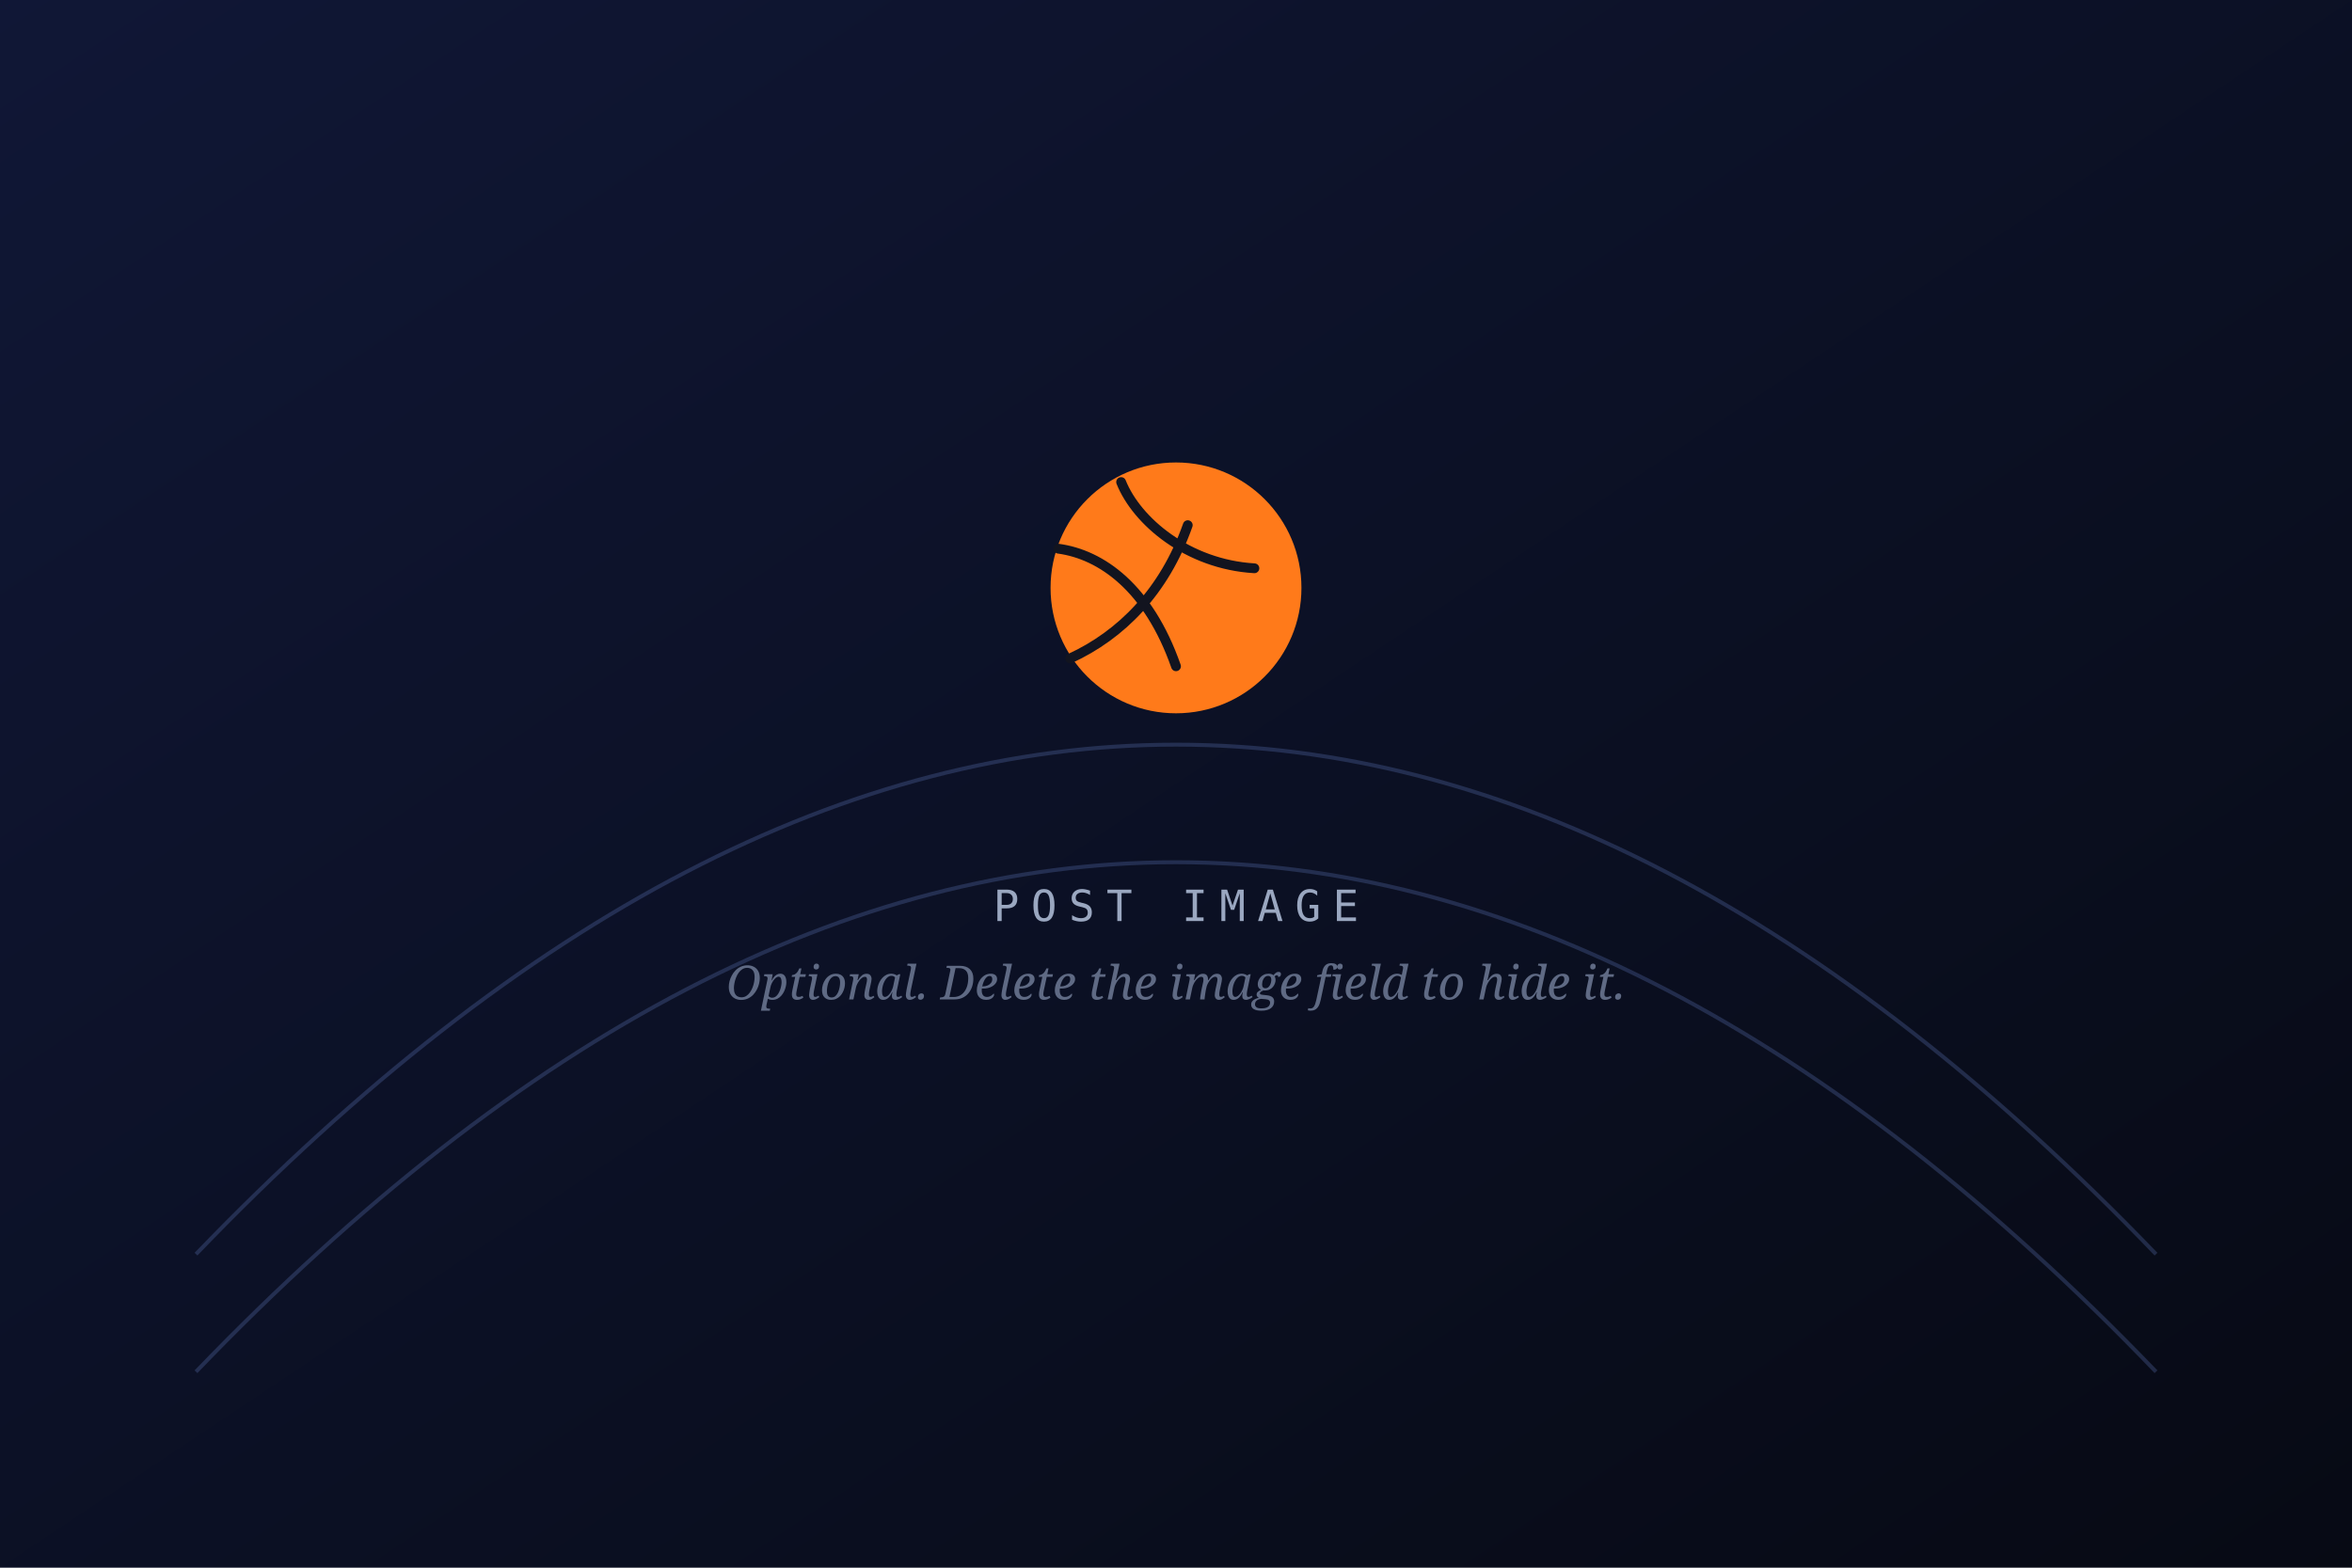
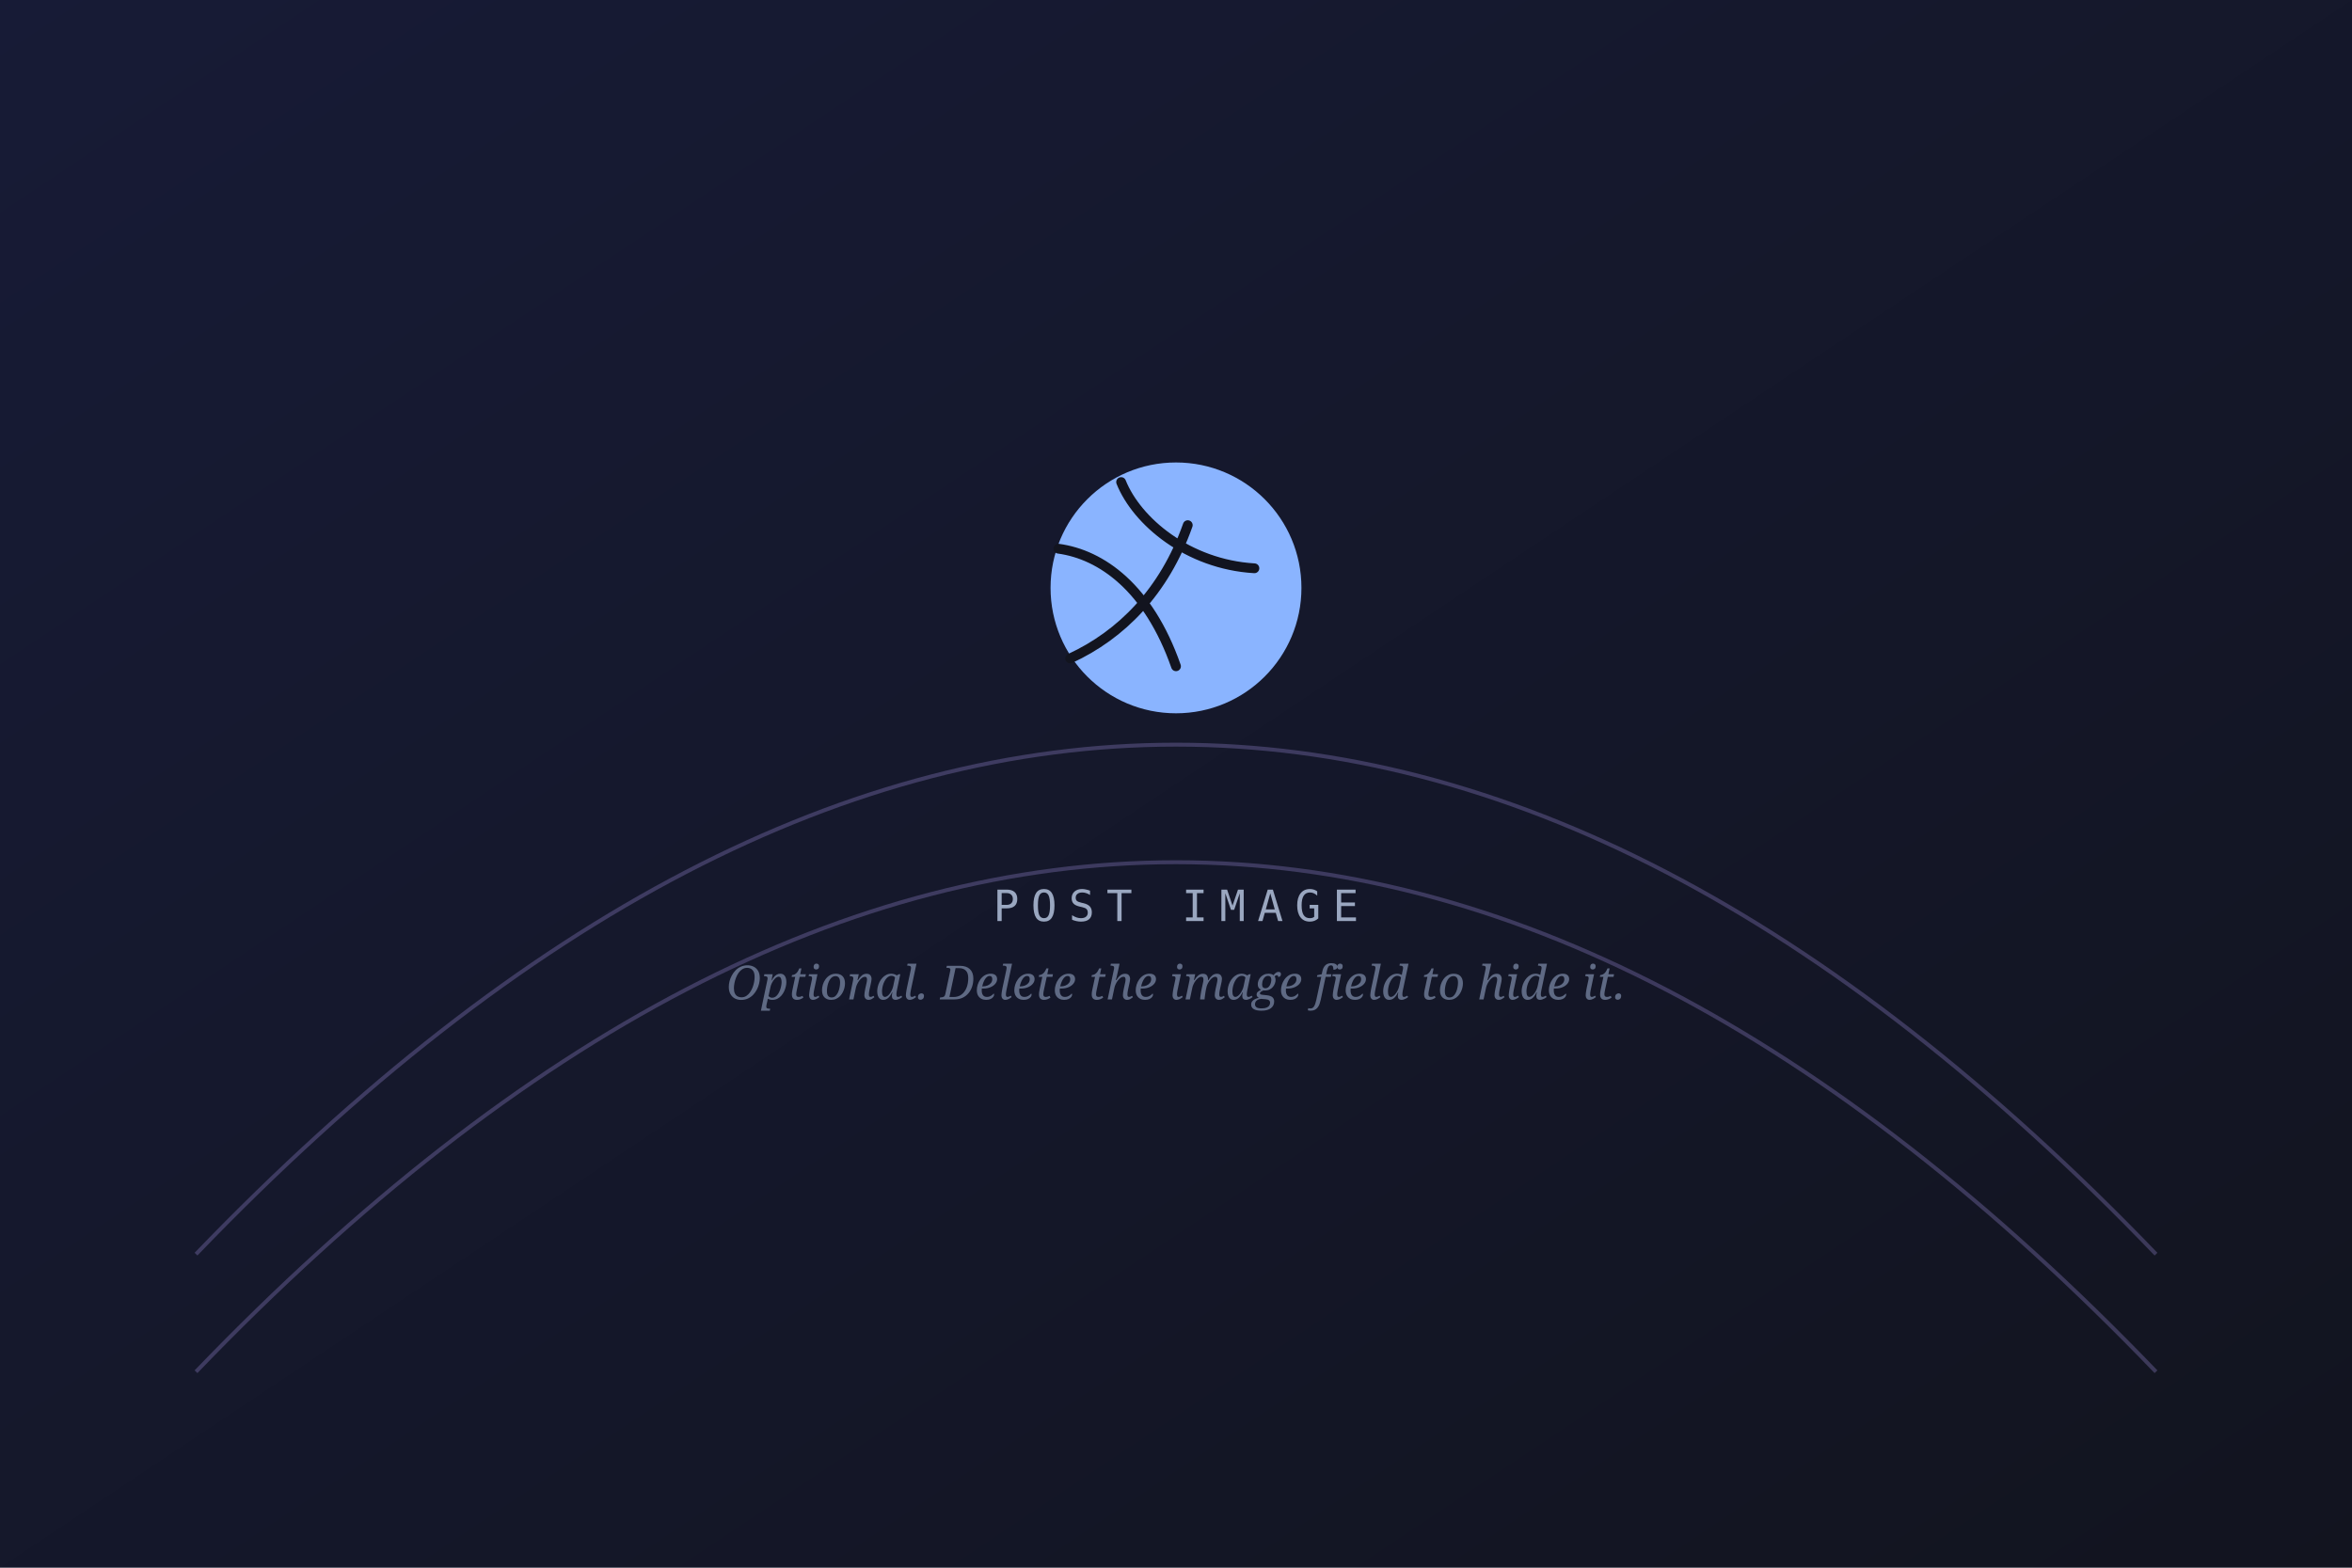
<svg xmlns="http://www.w3.org/2000/svg" viewBox="0 0 1200 800">
  <defs>
    <linearGradient id="bg" x1="0" y1="0" x2="1" y2="1">
-       <stop offset="0" stop-color="#101736" />
-       <stop offset="1" stop-color="#070a14" />
+       <stop offset="0" stop-color="#171b36" />
+       <stop offset="1" stop-color="#12141f" />
    </linearGradient>
  </defs>
  <rect width="1200" height="800" fill="url(#bg)" />
-   <g stroke="#6d8bd6" stroke-opacity=".25" stroke-width="2" fill="none">
+   <g stroke="#b9a6ff" stroke-opacity=".25" stroke-width="2" fill="none">
    <path d="M100 640 Q 600 120 1100 640" />
    <path d="M100 700 Q 600 180 1100 700" />
  </g>
-   <circle cx="600" cy="300" r="64" fill="#ff7a1a" />
+   <circle cx="600" cy="300" r="64" fill="#8ab4ff" />
  <path d="M540 280c22 3 46 20 60 60M572 246c8 20 34 42 68 44M546 336c26-12 48-34 60-68" fill="none" stroke="#12141f" stroke-width="5" stroke-linecap="round" />
  <text x="600" y="470" text-anchor="middle" font-family="ui-monospace, Menlo, monospace" font-size="22" fill="#9aa7c0" letter-spacing="6">POST IMAGE</text>
  <text x="600" y="510" text-anchor="middle" font-family="Georgia, serif" font-style="italic" font-size="24" fill="#5f6a84">Optional. Delete the image field to hide it.</text>
</svg>
